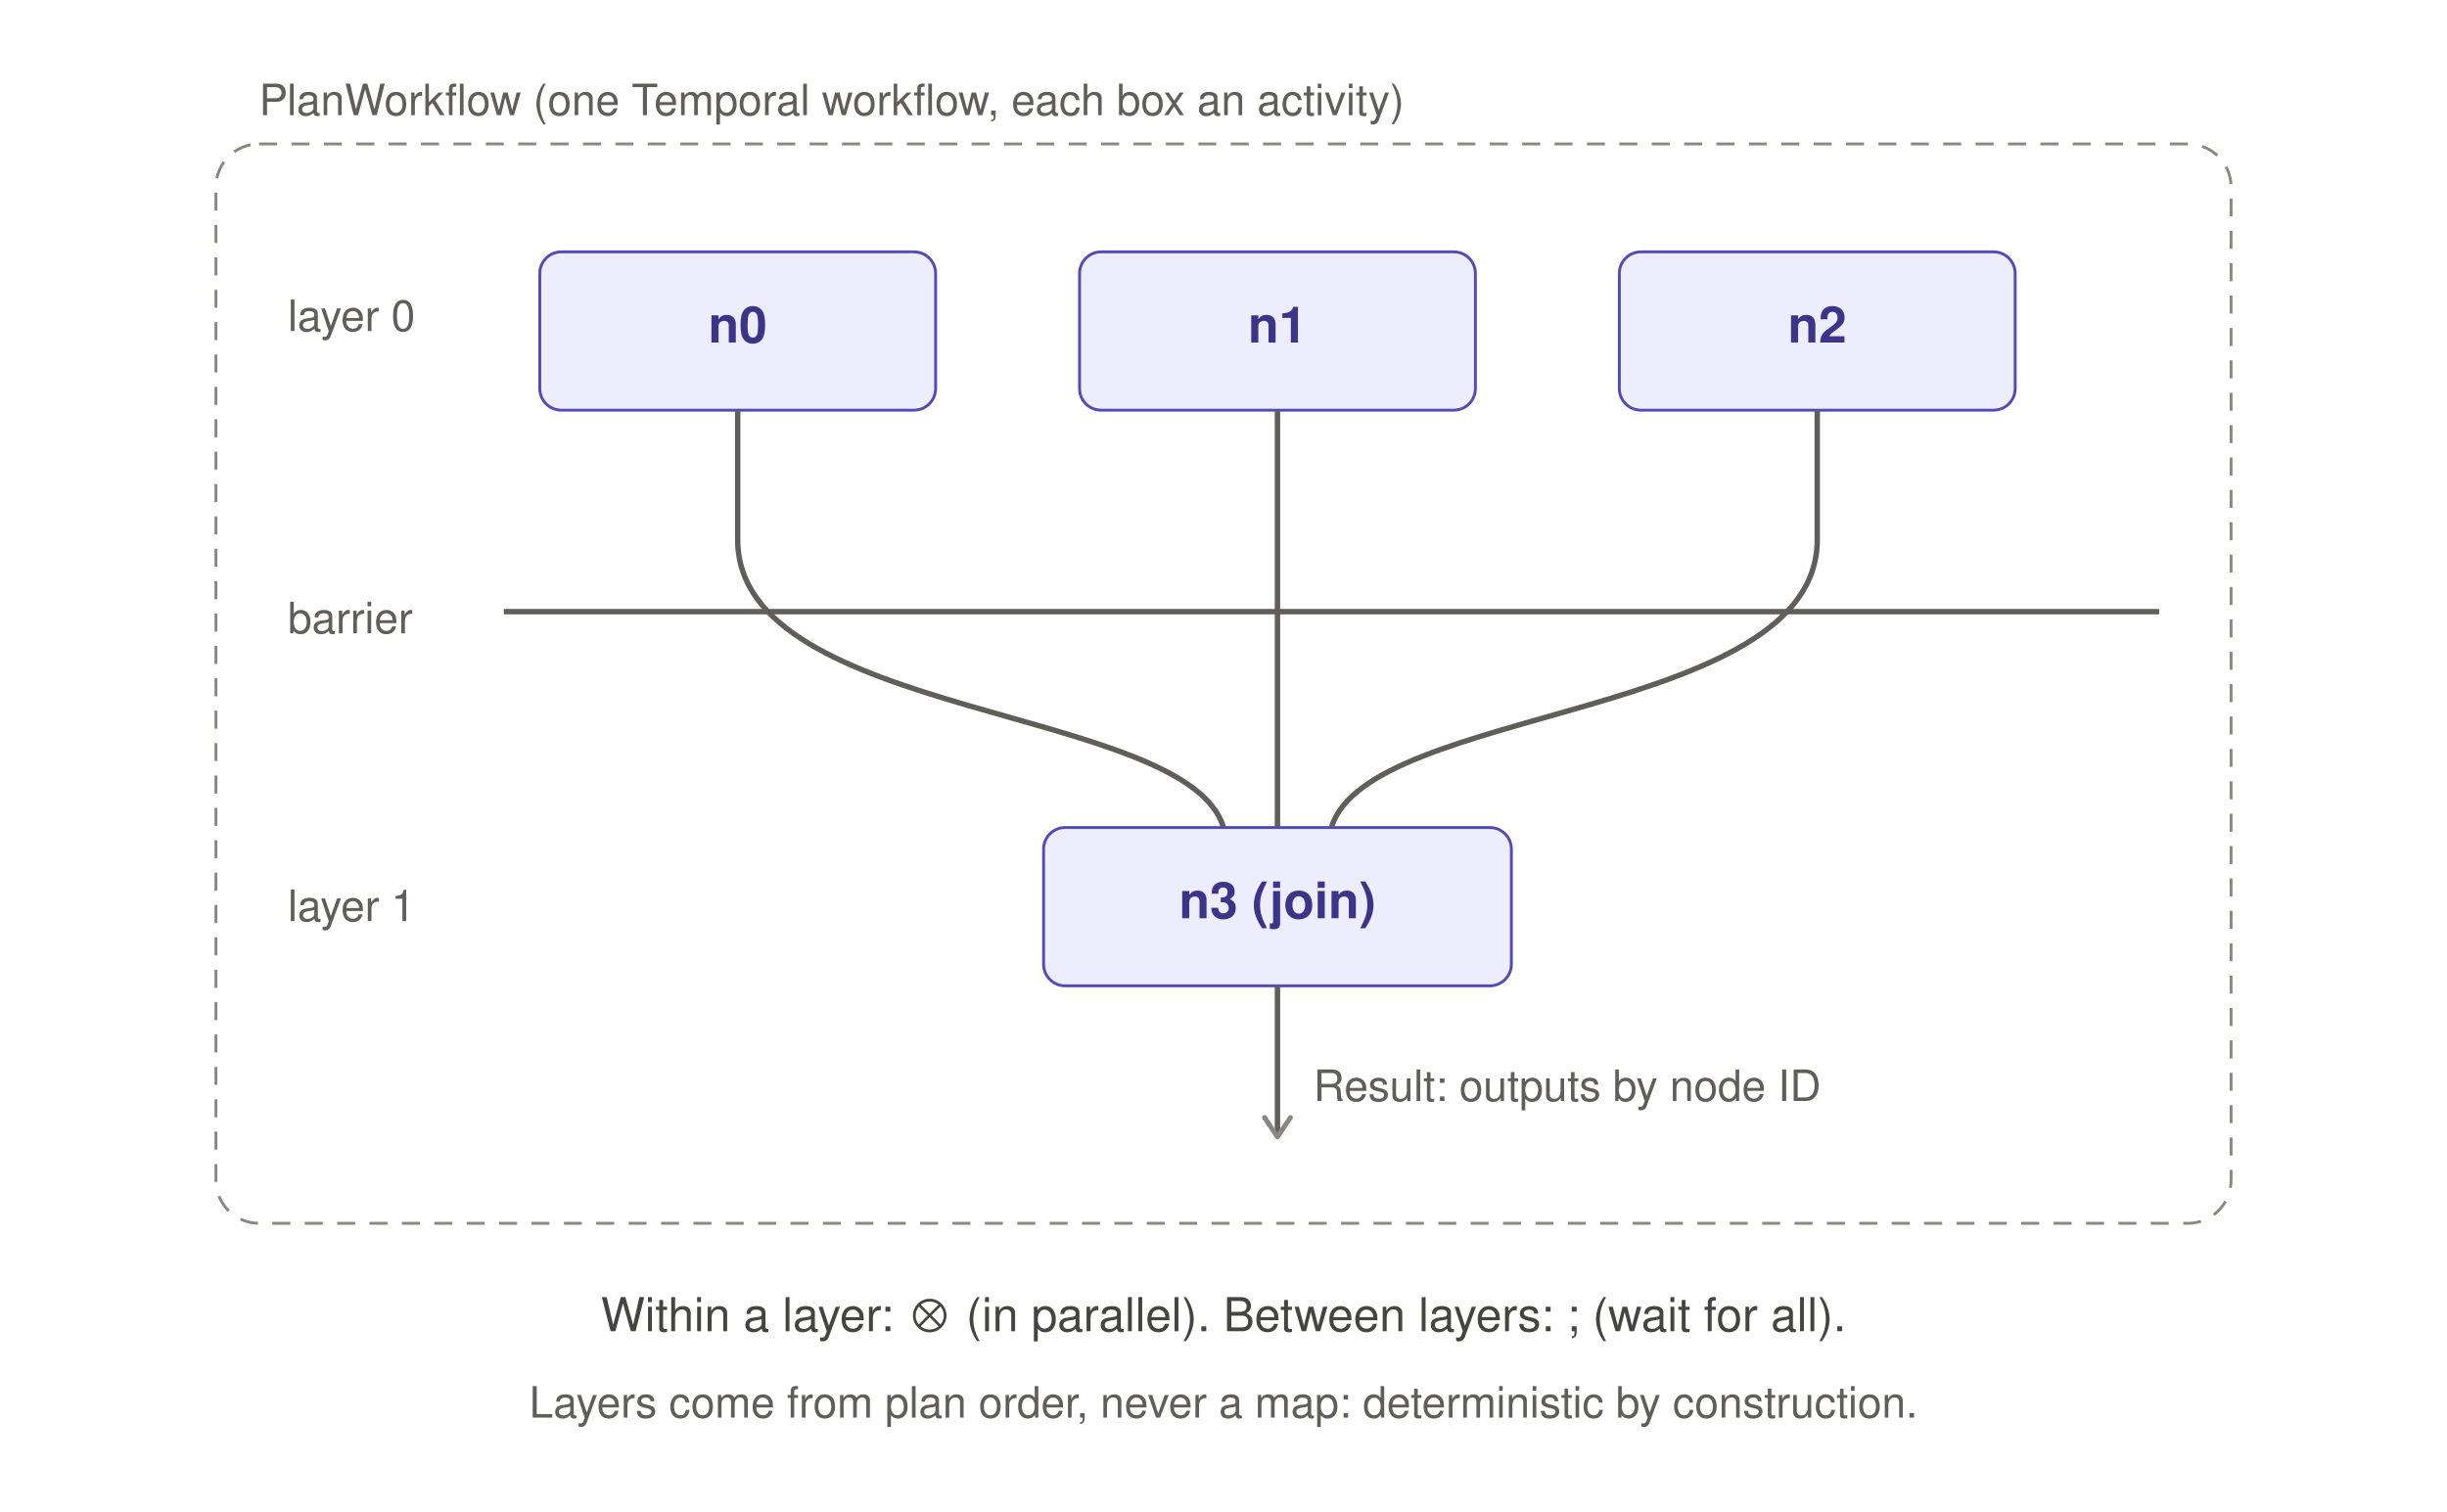
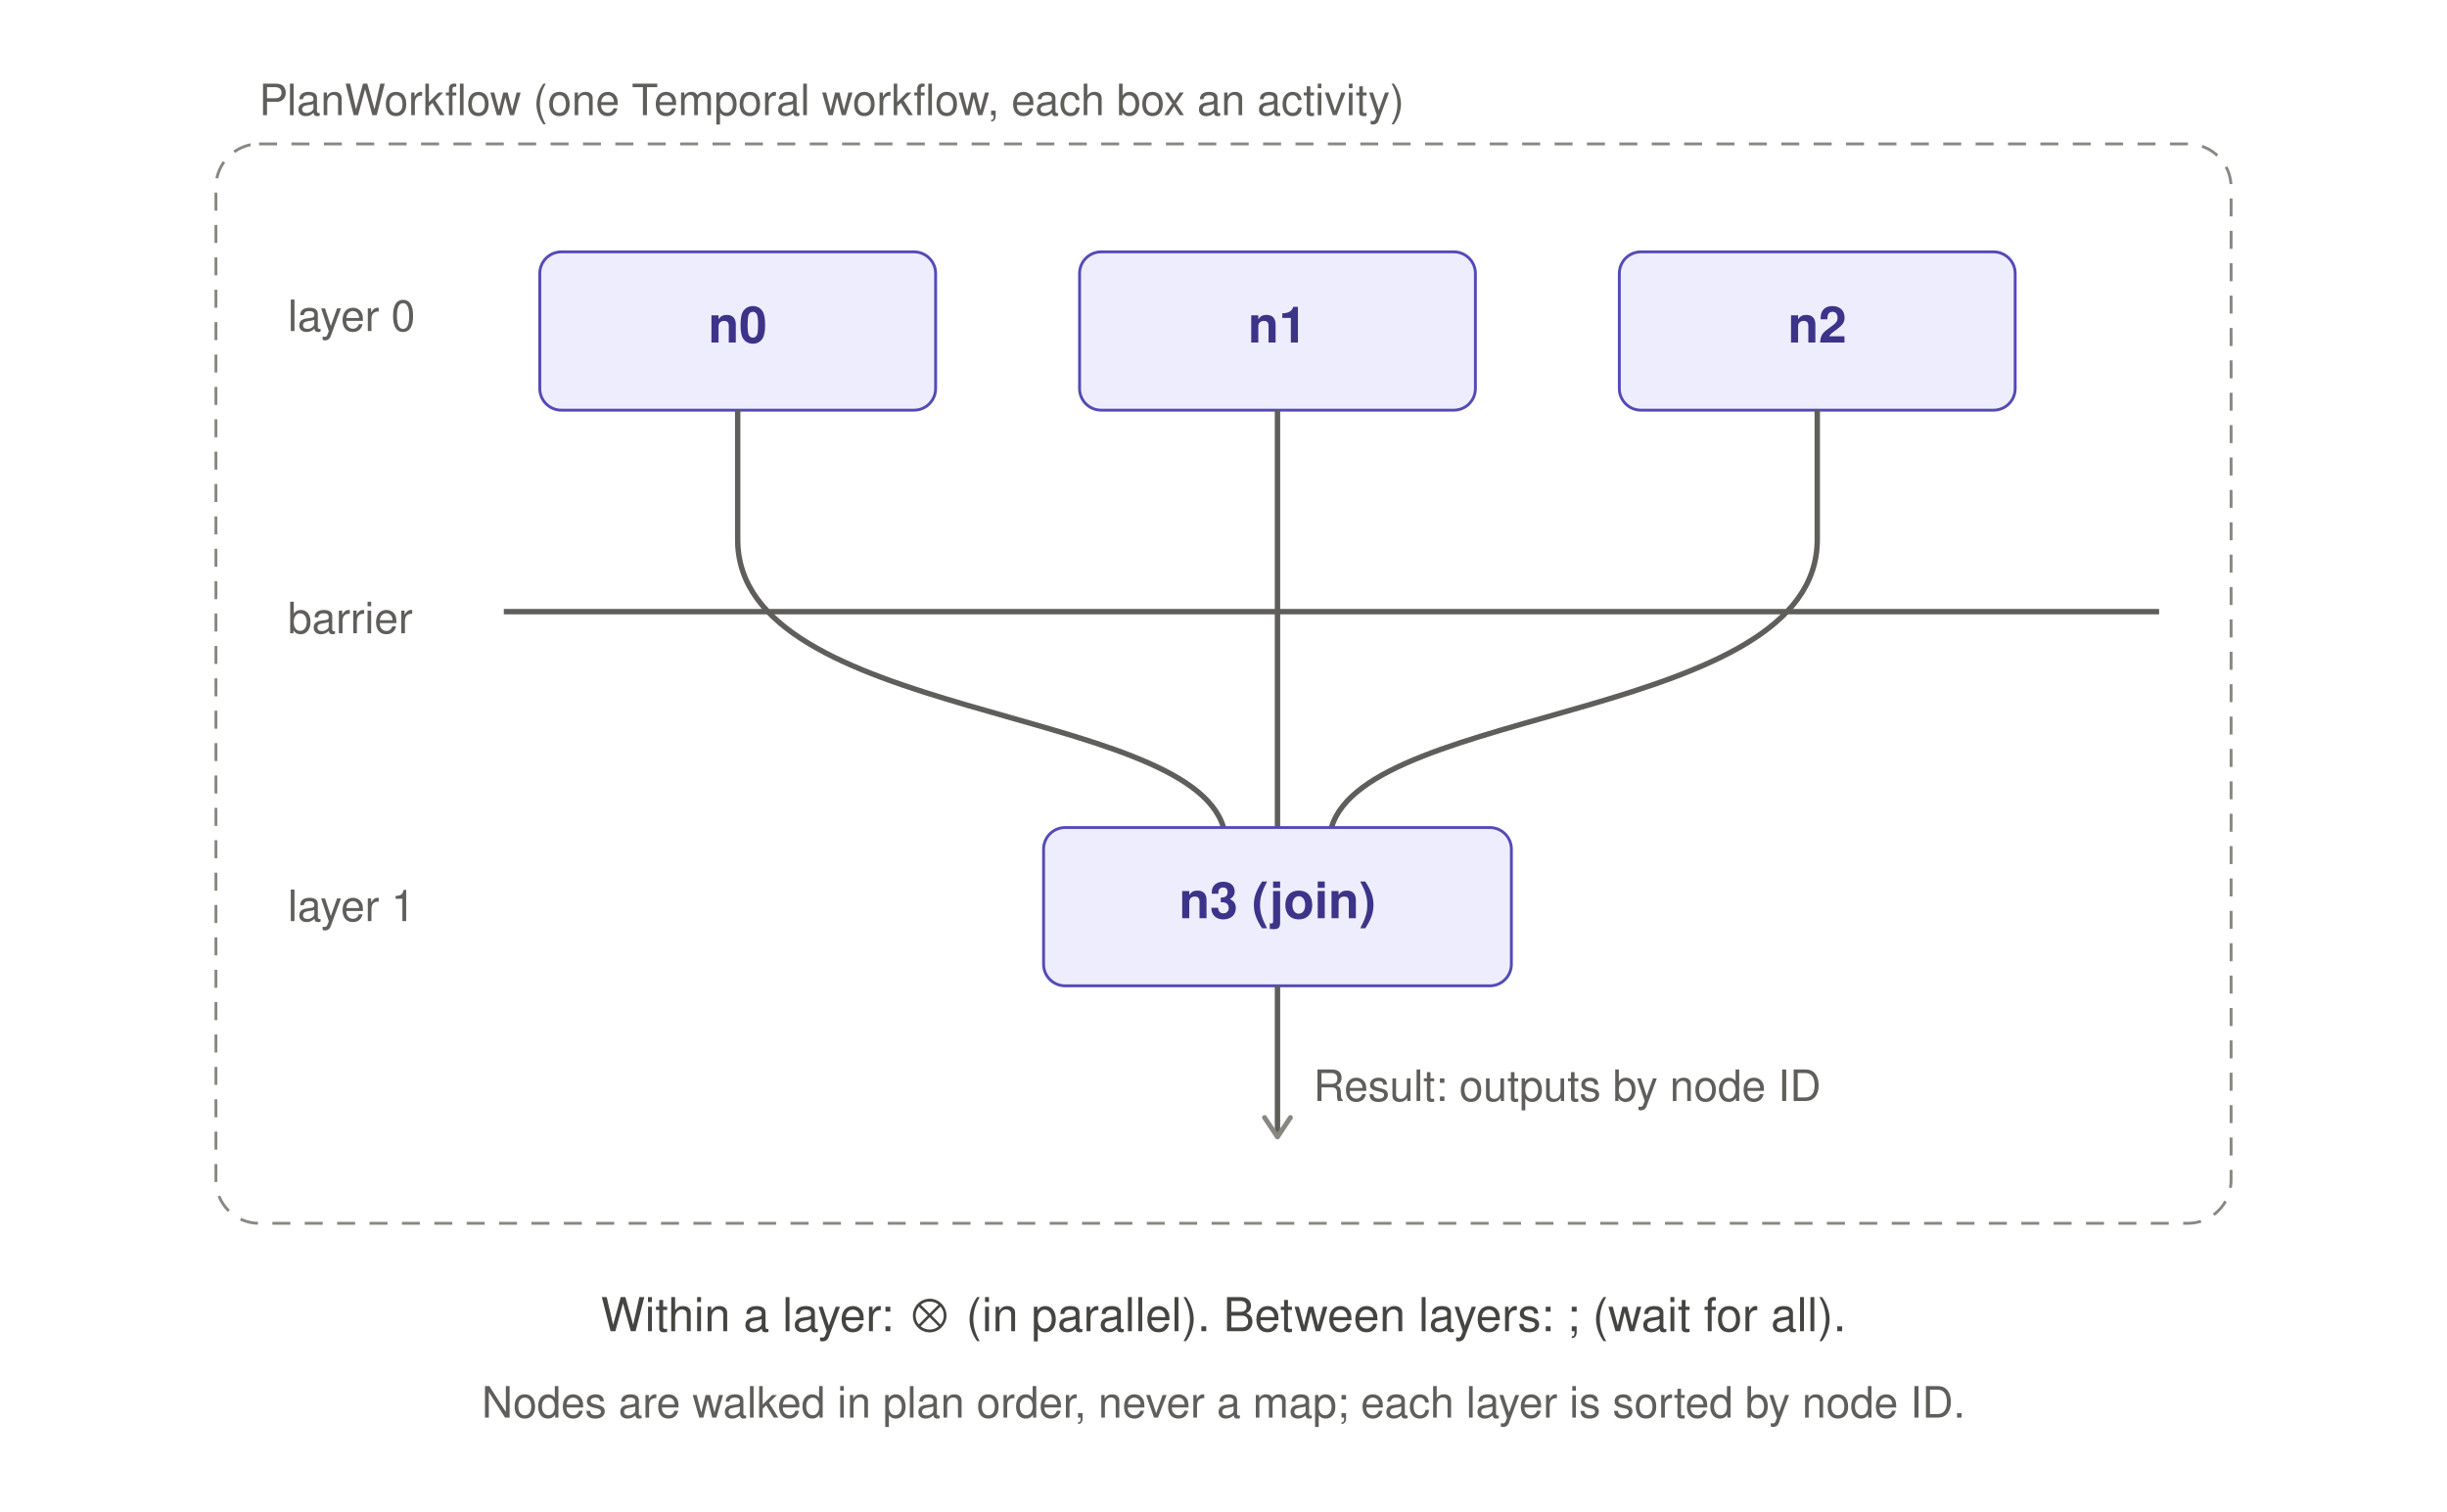
<svg xmlns="http://www.w3.org/2000/svg" width="680" height="420" viewBox="0 0 680 420" role="img">
  <style>
text{font-family:-apple-system,BlinkMacSystemFont,"Segoe UI",Helvetica,Arial,sans-serif}
.w{stroke:#5F5E5A;stroke-width:1.5;fill:none}.dot{fill:#5F5E5A}
.d{stroke:#888780;stroke-width:0.8;fill:none;stroke-dasharray:5 4}
.l{font-size:12px;fill:#5F5E5A}.f{font-size:13px;fill:#444441}
.t1{font-size:14px;font-weight:600}.t2{font-size:12px}
.p rect{fill:#EEEDFE;stroke:#534AB7}.p .t1{fill:#3C3489}.p .t2{fill:#534AB7}
.g rect{fill:#E1F5EE;stroke:#0F6E56}.g .t1{fill:#085041}.g .t2{fill:#0F6E56}
.c rect{fill:#FAECE7;stroke:#993C1D}.c .t1{fill:#712B13}.c .t2{fill:#993C1D}
.n rect{fill:#F1EFE8;stroke:#5F5E5A}.n .t1{fill:#444441}.n .t2{fill:#5F5E5A}
@media (prefers-color-scheme:dark){
.w{stroke:#B4B2A9}.dot{fill:#B4B2A9}.d{stroke:#888780}.l{fill:#B4B2A9}.f{fill:#D3D1C7}
.p rect{fill:#3C3489;stroke:#AFA9EC}.p .t1{fill:#EEEDFE}.p .t2{fill:#CECBF6}
.g rect{fill:#085041;stroke:#5DCAA5}.g .t1{fill:#E1F5EE}.g .t2{fill:#9FE1CB}
.c rect{fill:#712B13;stroke:#F0997B}.c .t1{fill:#FAECE7}.c .t2{fill:#F5C4B3}
.n rect{fill:#444441;stroke:#B4B2A9}.n .t1{fill:#F1EFE8}.n .t2{fill:#D3D1C7}}
</style>
  <defs>
    <marker id="a" viewBox="0 0 10 10" refX="8" refY="5" markerWidth="6" markerHeight="6" orient="auto-start-reverse">
      <path d="M2 1L8 5L2 9" fill="none" stroke="#888780" stroke-width="1.5" stroke-linecap="round" stroke-linejoin="round" />
    </marker>
  </defs>
  <rect class="d" x="60" y="40" width="560" height="300" rx="12" />
  <text class="l" x="72" y="32" text-anchor="start">PlanWorkflow (one Temporal workflow, each box an activity)</text>
  <text class="l" x="80" y="92" text-anchor="start">layer 0</text>
  <g class="p">
    <rect x="150" y="70" width="110" height="44" rx="6" stroke-width="0.8" />
    <text class="t1" x="205.0" y="92.0" text-anchor="middle" dominant-baseline="central">n0</text>
  </g>
  <g class="p">
    <rect x="300" y="70" width="110" height="44" rx="6" stroke-width="0.8" />
    <text class="t1" x="355.0" y="92.0" text-anchor="middle" dominant-baseline="central">n1</text>
  </g>
  <g class="p">
    <rect x="450" y="70" width="110" height="44" rx="6" stroke-width="0.8" />
    <text class="t1" x="505.0" y="92.0" text-anchor="middle" dominant-baseline="central">n2</text>
  </g>
  <text class="l" x="80" y="176" text-anchor="start">barrier</text>
  <path class="w" d="M140 170 L600 170" />
  <path class="w" d="M205 114 L205 150 C 205 200, 330 196, 340 230" />
  <path class="w" d="M355 114 L355 230" />
  <path class="w" d="M505 114 L505 150 C 505 200, 380 196, 370 230" />
  <text class="l" x="80" y="256" text-anchor="start">layer 1</text>
  <g class="p">
    <rect x="290" y="230" width="130" height="44" rx="6" stroke-width="0.8" />
    <text class="t1" x="355.0" y="252.0" text-anchor="middle" dominant-baseline="central">n3 (join)</text>
  </g>
  <path class="w" d="M355 274 L355 316" marker-end="url(#a)" />
  <text class="l" x="365" y="306" text-anchor="start">Result: outputs by node ID</text>
  <text class="f" x="340" y="370" text-anchor="middle">Within a layer: ⊗ (in parallel). Between layers: ; (wait for all).</text>
-   <text class="l" x="340" y="394" text-anchor="middle">Layers come from plan order, never a map: deterministic by construction.</text>
+   <text class="l" x="340" y="394" text-anchor="middle">Nodes are walked in plan order, never a map; each layer is sorted by node ID.</text>
</svg>
